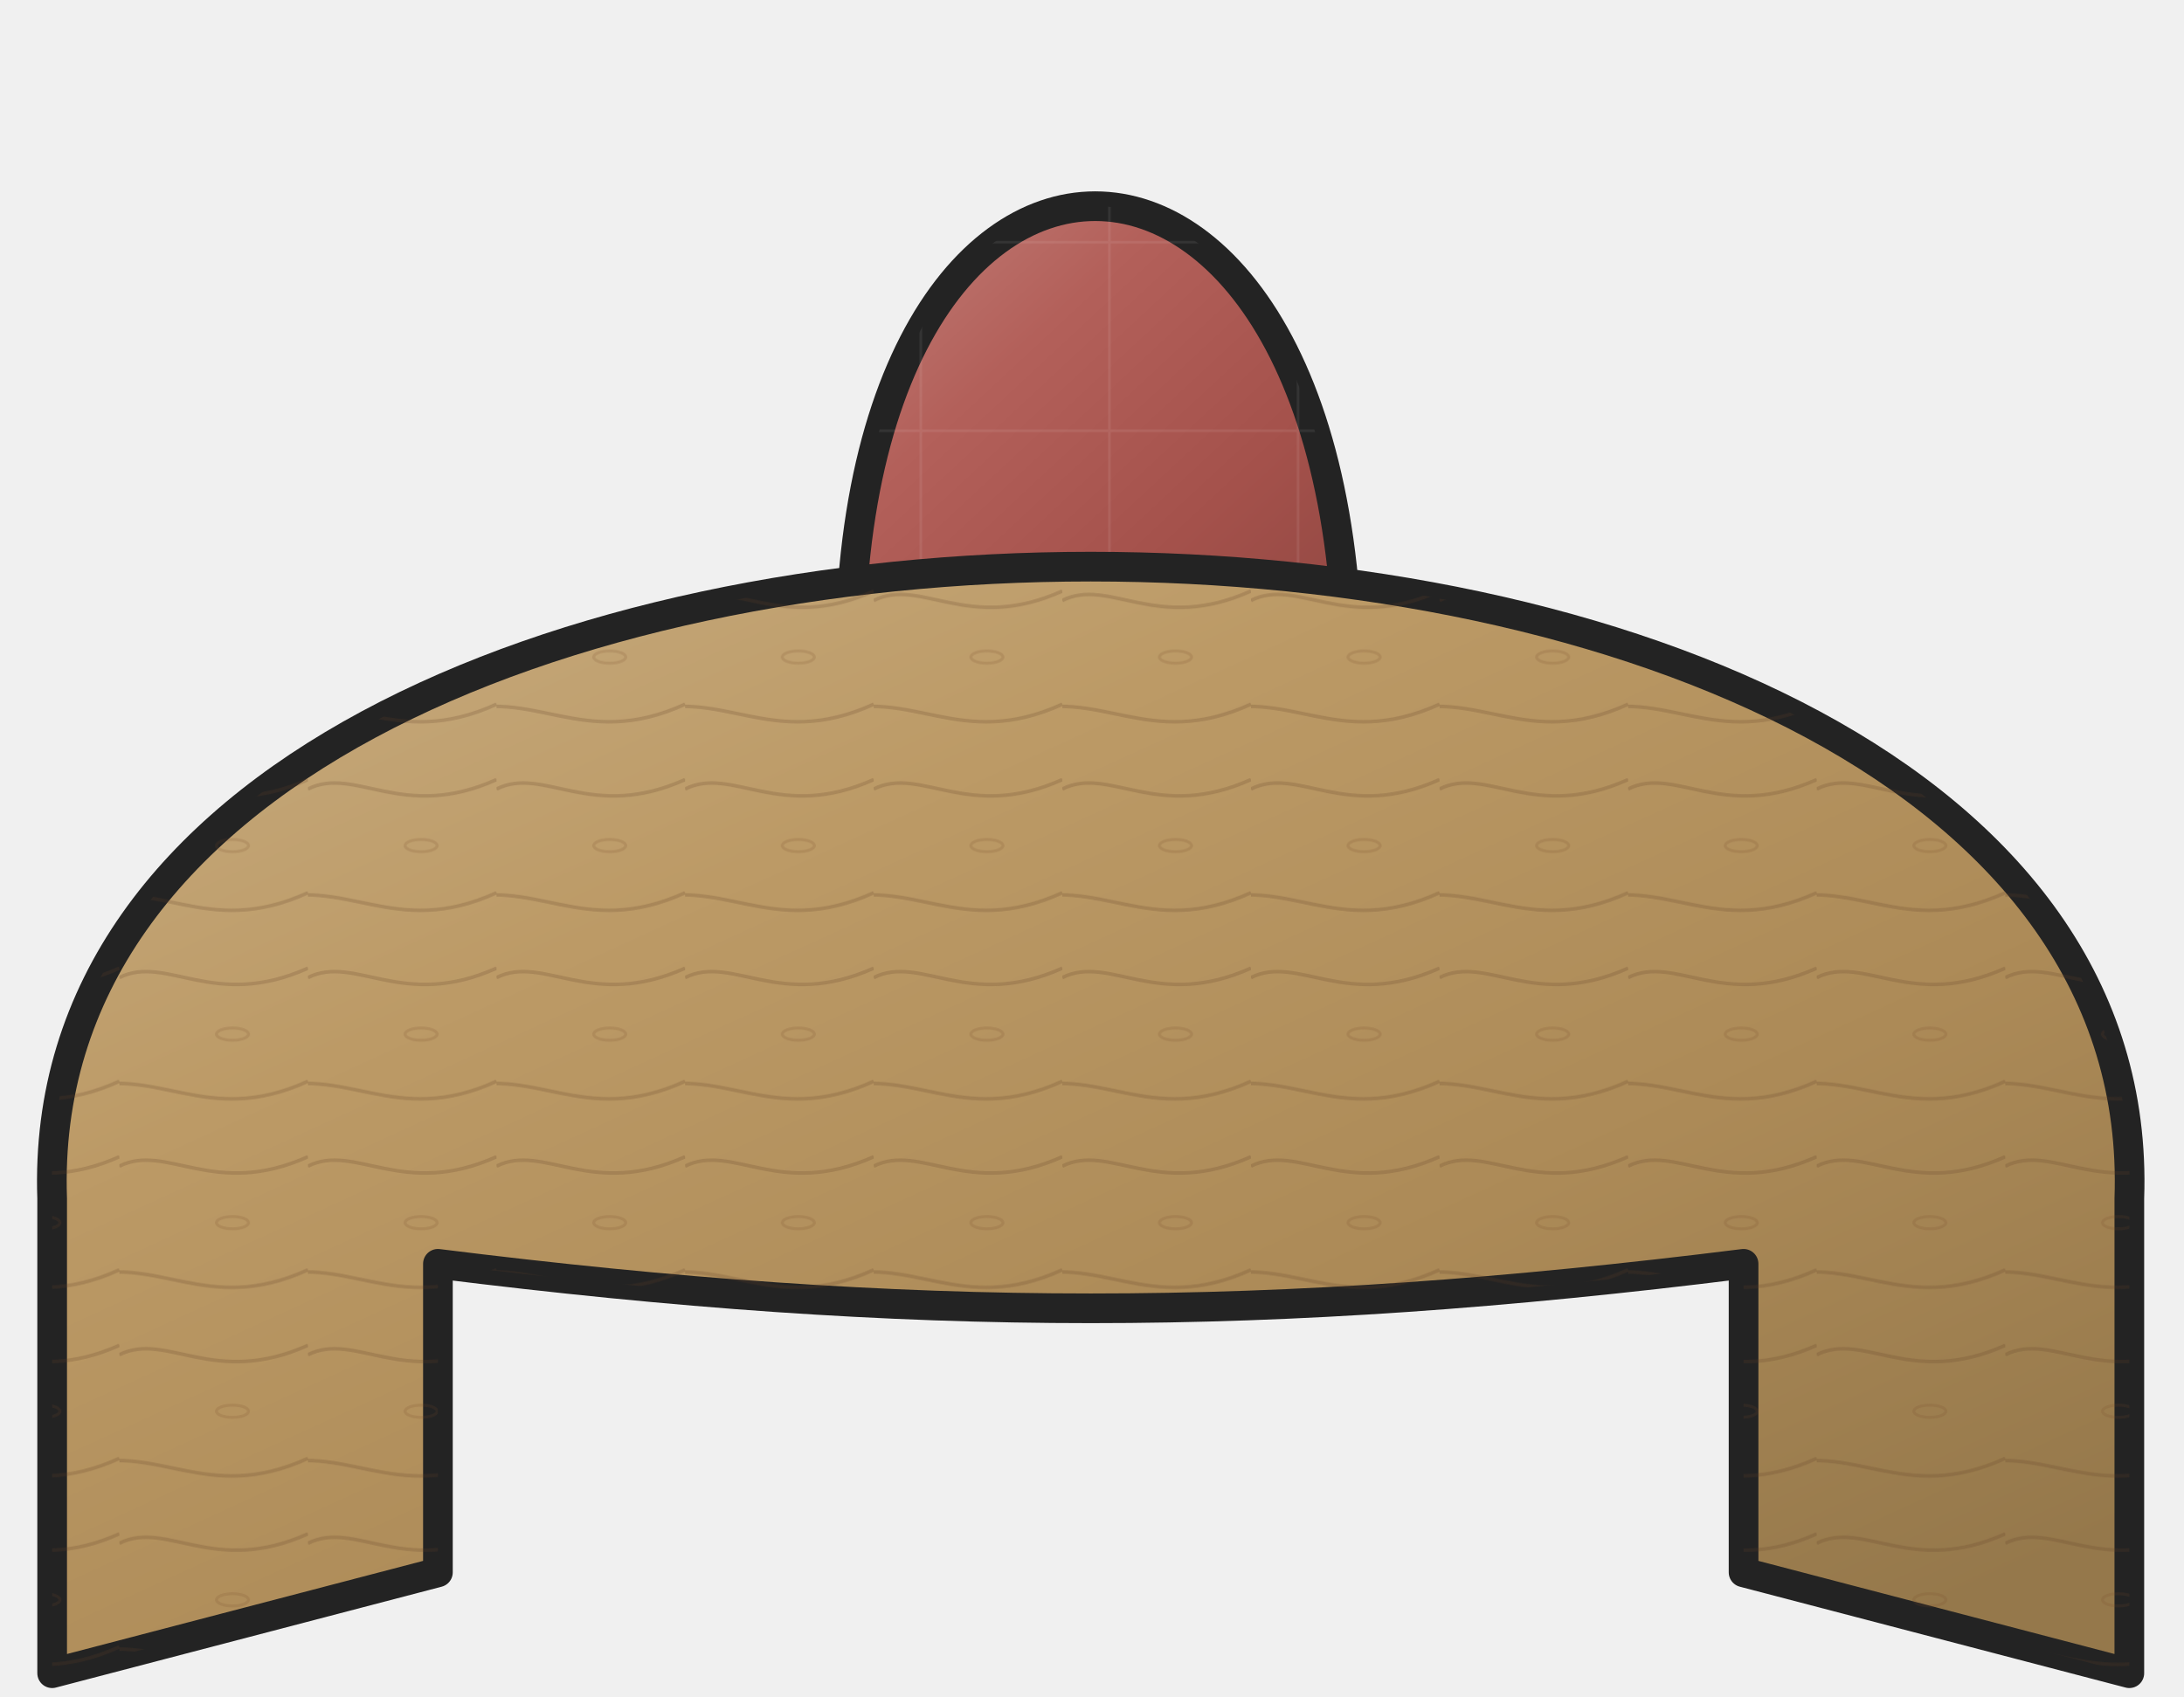
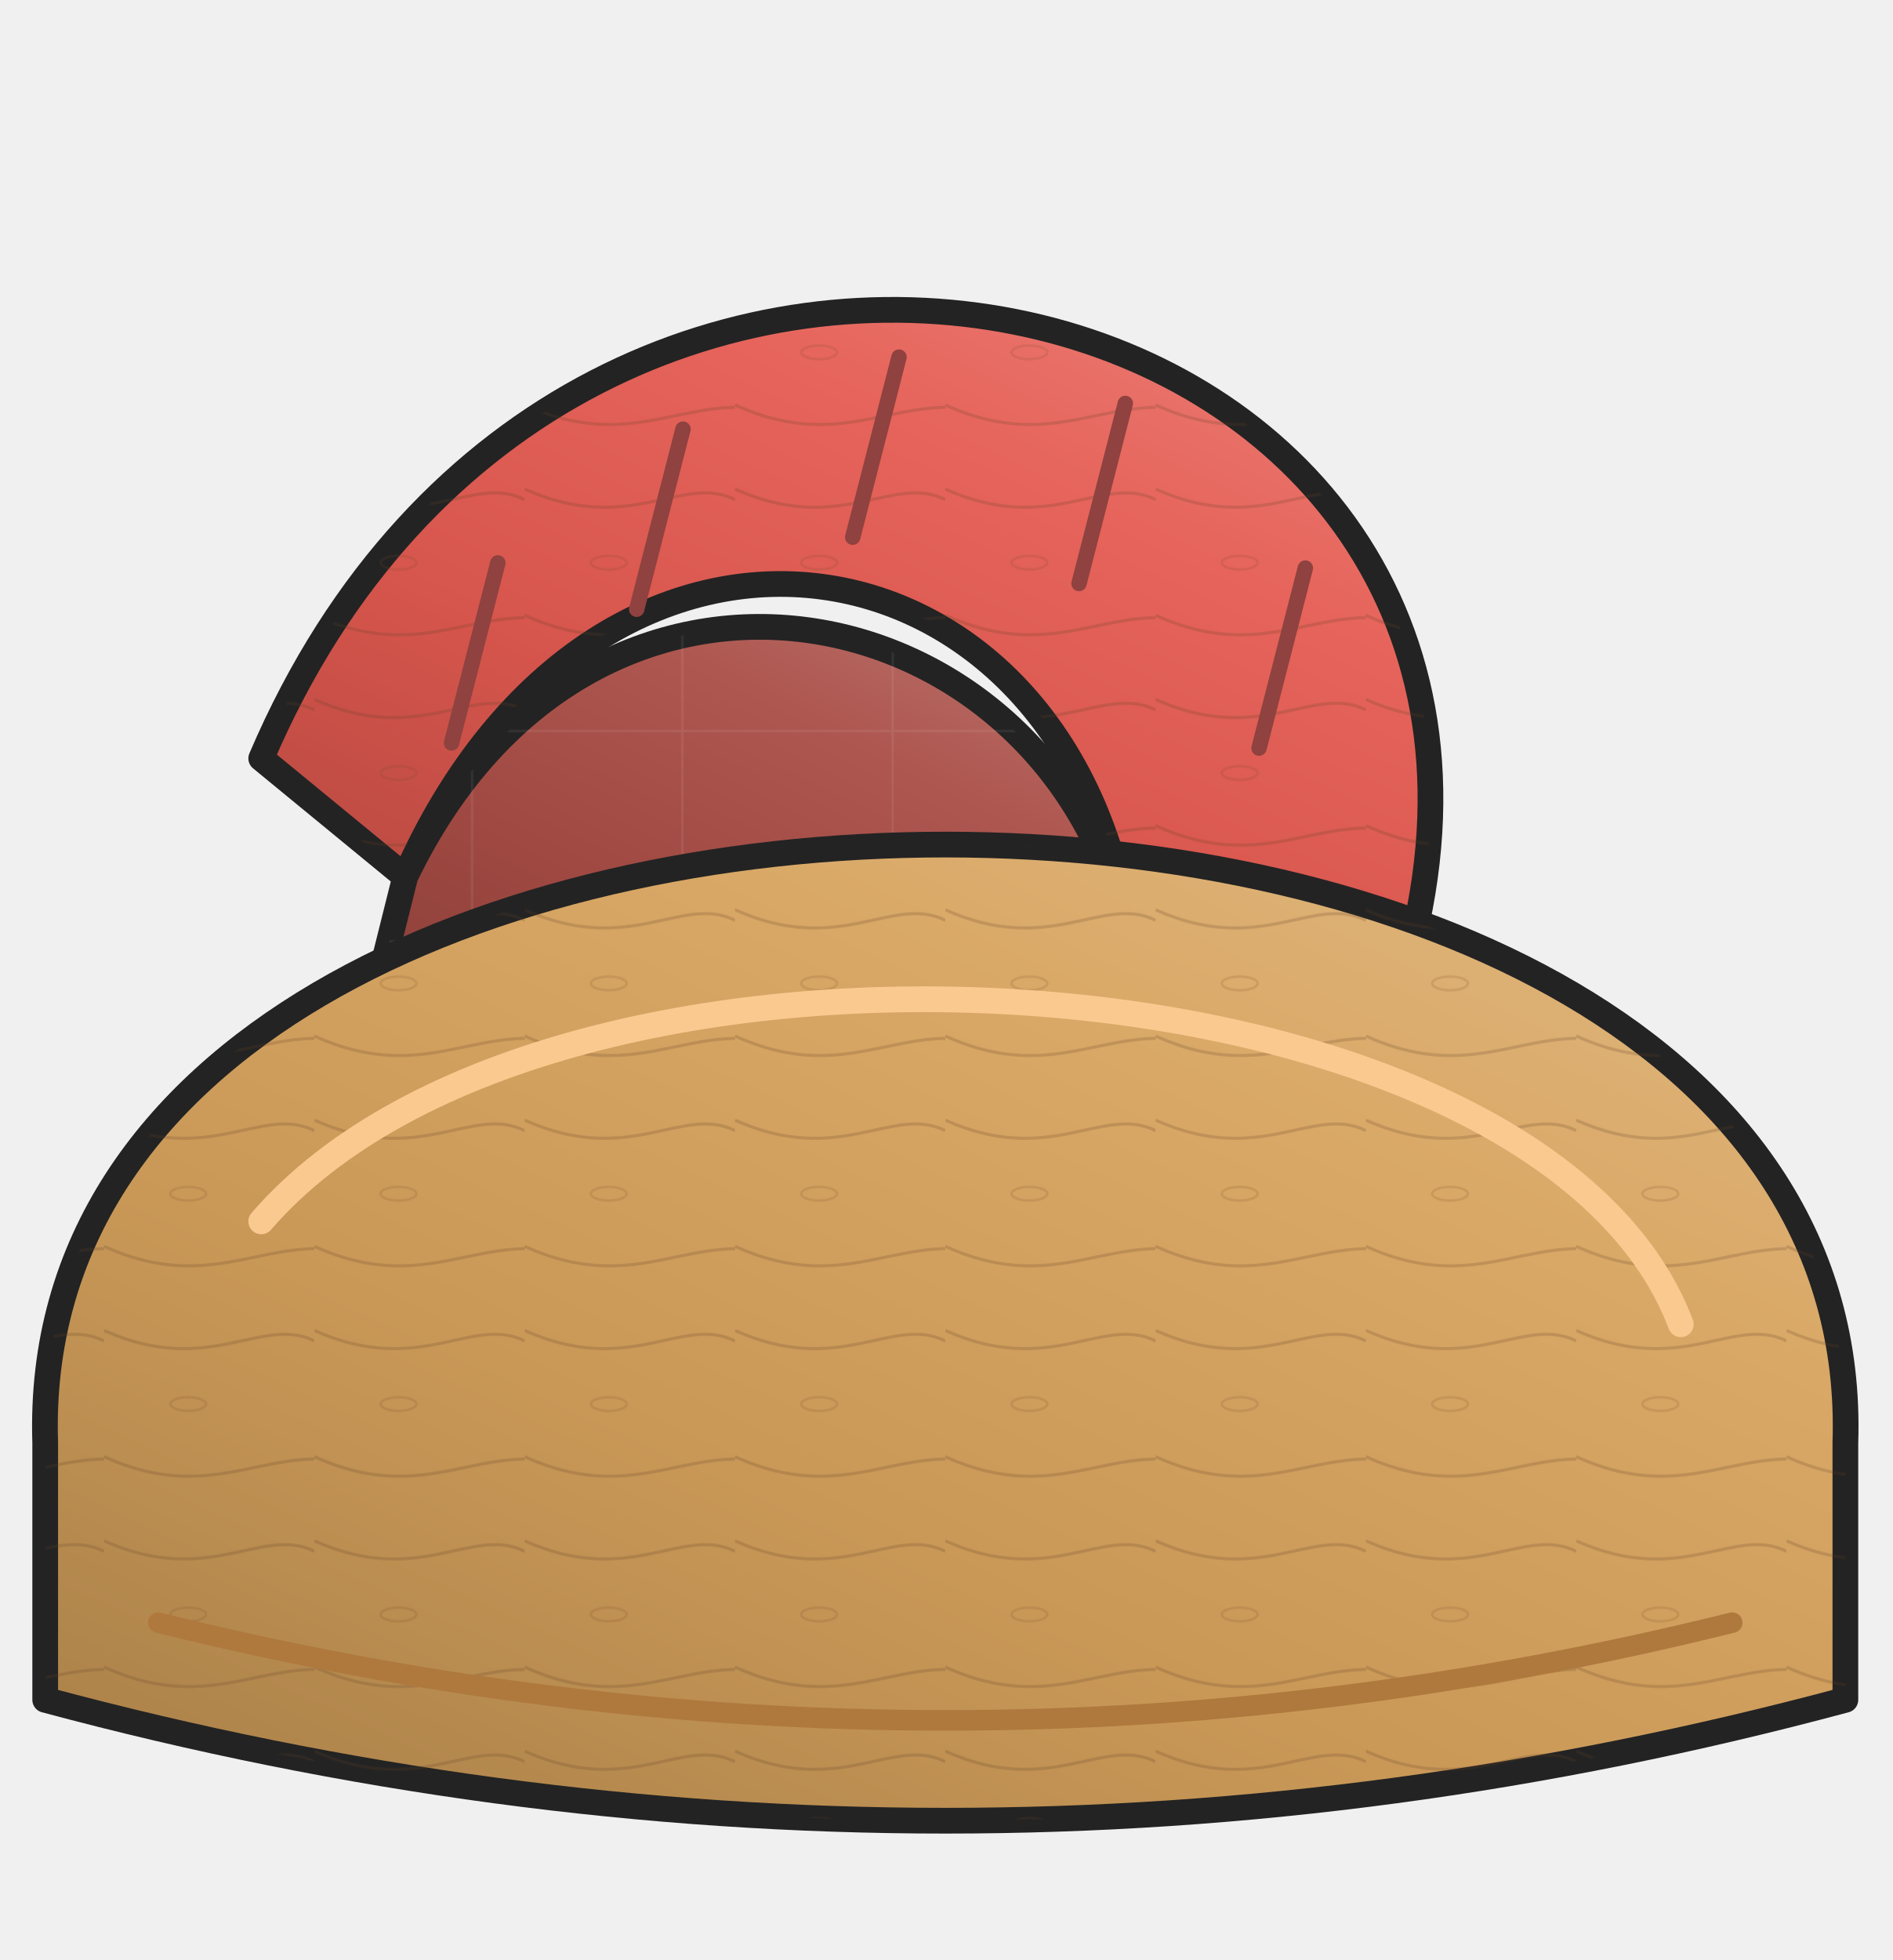
- <svg xmlns="http://www.w3.org/2000/svg" width="368" height="286" viewBox="-179 -732 368 286" data-detail="1">
+ <svg xmlns="http://www.w3.org/2000/svg" width="368" height="381" viewBox="-179 -773 368 381" data-detail="1">
  <defs>
-     <linearGradient id="light-8bc5e4b8" x1="0%" y1="0%" x2="85%" y2="100%">
-       <stop offset="0%" stop-color="#c17e78" />
-       <stop offset="32%" stop-color="#b3605a" />
-       <stop offset="68%" stop-color="#a4514b" />
-       <stop offset="100%" stop-color="#8e4641" />
+     <linearGradient id="light-3db72fd9" x1="0%" y1="0%" x2="85%" y2="100%">
+       <stop offset="0%" stop-color="#eb8179" />
+       <stop offset="32%" stop-color="#e6645b" />
+       <stop offset="68%" stop-color="#d6554c" />
+       <stop offset="100%" stop-color="#b94a42" />
    </linearGradient>
-     <pattern id="surface-fabric" patternUnits="userSpaceOnUse" width="31.778" height="31.778">
-       <path d="M0 7.944 H31.778 M7.944 0 V31.778" fill="none" stroke="#ffffff" stroke-width="0.45" opacity=".075" />
+     <pattern id="surface-wood" patternUnits="userSpaceOnUse" width="40.889" height="40.889">
+       <path d="M0 6.133 C10.222 1.022 20.444 13.289 40.889 4.089 M-10.222 30.667 C8.178 24.533 18.4 38.844 40.889 28.622" fill="none" stroke="#613e26" stroke-width="0.6" opacity=".21" />
+       <ellipse cx="24.533" cy="18.4" rx="3.476" ry="1.329" fill="none" stroke="#754728" stroke-width="0.5" opacity=".16" />
    </pattern>
-     <linearGradient id="light-92834e47" x1="0%" y1="0%" x2="85%" y2="100%">
-       <stop offset="0%" stop-color="#c8ad82" />
-       <stop offset="32%" stop-color="#bc9a66" />
-       <stop offset="68%" stop-color="#ac8a57" />
-       <stop offset="100%" stop-color="#95784b" />
+     <linearGradient id="light-0e9140fd" x1="0%" y1="0%" x2="85%" y2="100%">
+       <stop offset="0%" stop-color="#bd7671" />
+       <stop offset="32%" stop-color="#ae5750" />
+       <stop offset="68%" stop-color="#9e4841" />
+       <stop offset="100%" stop-color="#893e39" />
    </linearGradient>
-     <pattern id="surface-wood" patternUnits="userSpaceOnUse" width="31.778" height="31.778">
-       <path d="M0 4.767 C7.944 0.794 15.889 10.328 31.778 3.178 M-7.944 23.833 C6.356 19.067 14.3 30.189 31.778 22.244" fill="none" stroke="#613e26" stroke-width="0.6" opacity=".21" />
-       <ellipse cx="19.067" cy="14.3" rx="2.701" ry="1.033" fill="none" stroke="#754728" stroke-width="0.5" opacity=".16" />
+     <pattern id="surface-fabric" patternUnits="userSpaceOnUse" width="40.889" height="40.889">
+       <path d="M0 10.222 H40.889 M10.222 0 V40.889" fill="none" stroke="#ffffff" stroke-width="0.45" opacity=".075" />
    </pattern>
+     <linearGradient id="light-5aa73963" x1="0%" y1="0%" x2="85%" y2="100%">
+       <stop offset="0%" stop-color="#e0b882" />
+       <stop offset="32%" stop-color="#d9a866" />
+       <stop offset="68%" stop-color="#c99857" />
+       <stop offset="100%" stop-color="#ae844b" />
+     </linearGradient>
  </defs>
  <g>
-     <path d="M-35.212 -605 C-44.212 -728 54.788 -728 47.788 -605Z" fill="url(#light-8bc5e4b8)" stroke="#232323" stroke-width="5" stroke-linejoin="round" stroke-linecap="round" />
-     <path d="M-35.212 -605 C-44.212 -728 54.788 -728 47.788 -605Z" fill="url(#surface-fabric)" stroke="none" stroke-width="5" stroke-linejoin="round" stroke-linecap="round" />
-     <path d="M-170.212 -450 L-170.212 -530 C-175.212 -672 184.788 -672 179.788 -530 L179.788 -450 L114.788 -467 L114.788 -519 C34.788 -509 -25.212 -509 -105.212 -519 L-105.212 -467Z" fill="url(#light-92834e47)" stroke="#232323" stroke-width="5" stroke-linejoin="round" stroke-linecap="round" />
-     <path d="M-170.212 -450 L-170.212 -530 C-175.212 -672 184.788 -672 179.788 -530 L179.788 -450 L114.788 -467 L114.788 -519 C34.788 -509 -25.212 -509 -105.212 -519 L-105.212 -467Z" fill="url(#surface-wood)" stroke="none" stroke-width="5" stroke-linejoin="round" stroke-linecap="round" />
+     <g transform="translate(4.7883 -477.5762) scale(-1 1)">
+       <path d="M-91 -113 C-122 -243 72 -291 133 -148 L105 -125 C67 -211 -26 -194 -36 -111Z" fill="url(#light-3db72fd9)" stroke="#232323" stroke-width="5" stroke-linejoin="round" stroke-linecap="round" />
+       <path d="M-91 -113 C-122 -243 72 -291 133 -148 L105 -125 C67 -211 -26 -194 -36 -111Z" fill="url(#surface-wood)" stroke="none" stroke-width="5" stroke-linejoin="round" stroke-linecap="round" />
+       <path d="M-36 -111 C-23 -180 68 -202 105 -125 L115 -85 L-38 -85Z" fill="url(#light-0e9140fd)" stroke="#232323" stroke-width="5" stroke-linejoin="round" stroke-linecap="round" />
+       <path d="M-36 -111 C-23 -180 68 -202 105 -125 L115 -85 L-38 -85Z" fill="url(#surface-fabric)" stroke="none" stroke-width="5" stroke-linejoin="round" stroke-linecap="round" />
+       <path d="M-70 -185 L-61 -150" fill="none" stroke="#8F4240" stroke-width="3" stroke-linejoin="round" stroke-linecap="round" />
+       <path d="M-35 -217 L-26 -182" fill="none" stroke="#8F4240" stroke-width="3" stroke-linejoin="round" stroke-linecap="round" />
+       <path d="M9 -226 L18 -191" fill="none" stroke="#8F4240" stroke-width="3" stroke-linejoin="round" stroke-linecap="round" />
+       <path d="M51 -212 L60 -177" fill="none" stroke="#8F4240" stroke-width="3" stroke-linejoin="round" stroke-linecap="round" />
+       <path d="M87 -186 L96 -151" fill="none" stroke="#8F4240" stroke-width="3" stroke-linejoin="round" stroke-linecap="round" />
+       <path d="M-175 35 L-175 -15 C-180 -170 180 -170 175 -15 L175 35 Q0 82 -175 35Z" fill="url(#light-5aa73963)" stroke="#232323" stroke-width="5" stroke-linejoin="round" stroke-linecap="round" />
+       <path d="M-175 35 L-175 -15 C-180 -170 180 -170 175 -15 L175 35 Q0 82 -175 35Z" fill="url(#surface-wood)" stroke="none" stroke-width="5" stroke-linejoin="round" stroke-linecap="round" />
+       <path d="M-153 20 Q0 58 153 20" fill="none" stroke="#AF793E" stroke-width="4" stroke-linejoin="round" stroke-linecap="round" />
+       <path d="M-143 -38 C-115 -112 76 -124 133 -58" fill="none" stroke="#F9C990" stroke-width="5" stroke-linejoin="round" stroke-linecap="round" />
+     </g>
  </g>
</svg>
